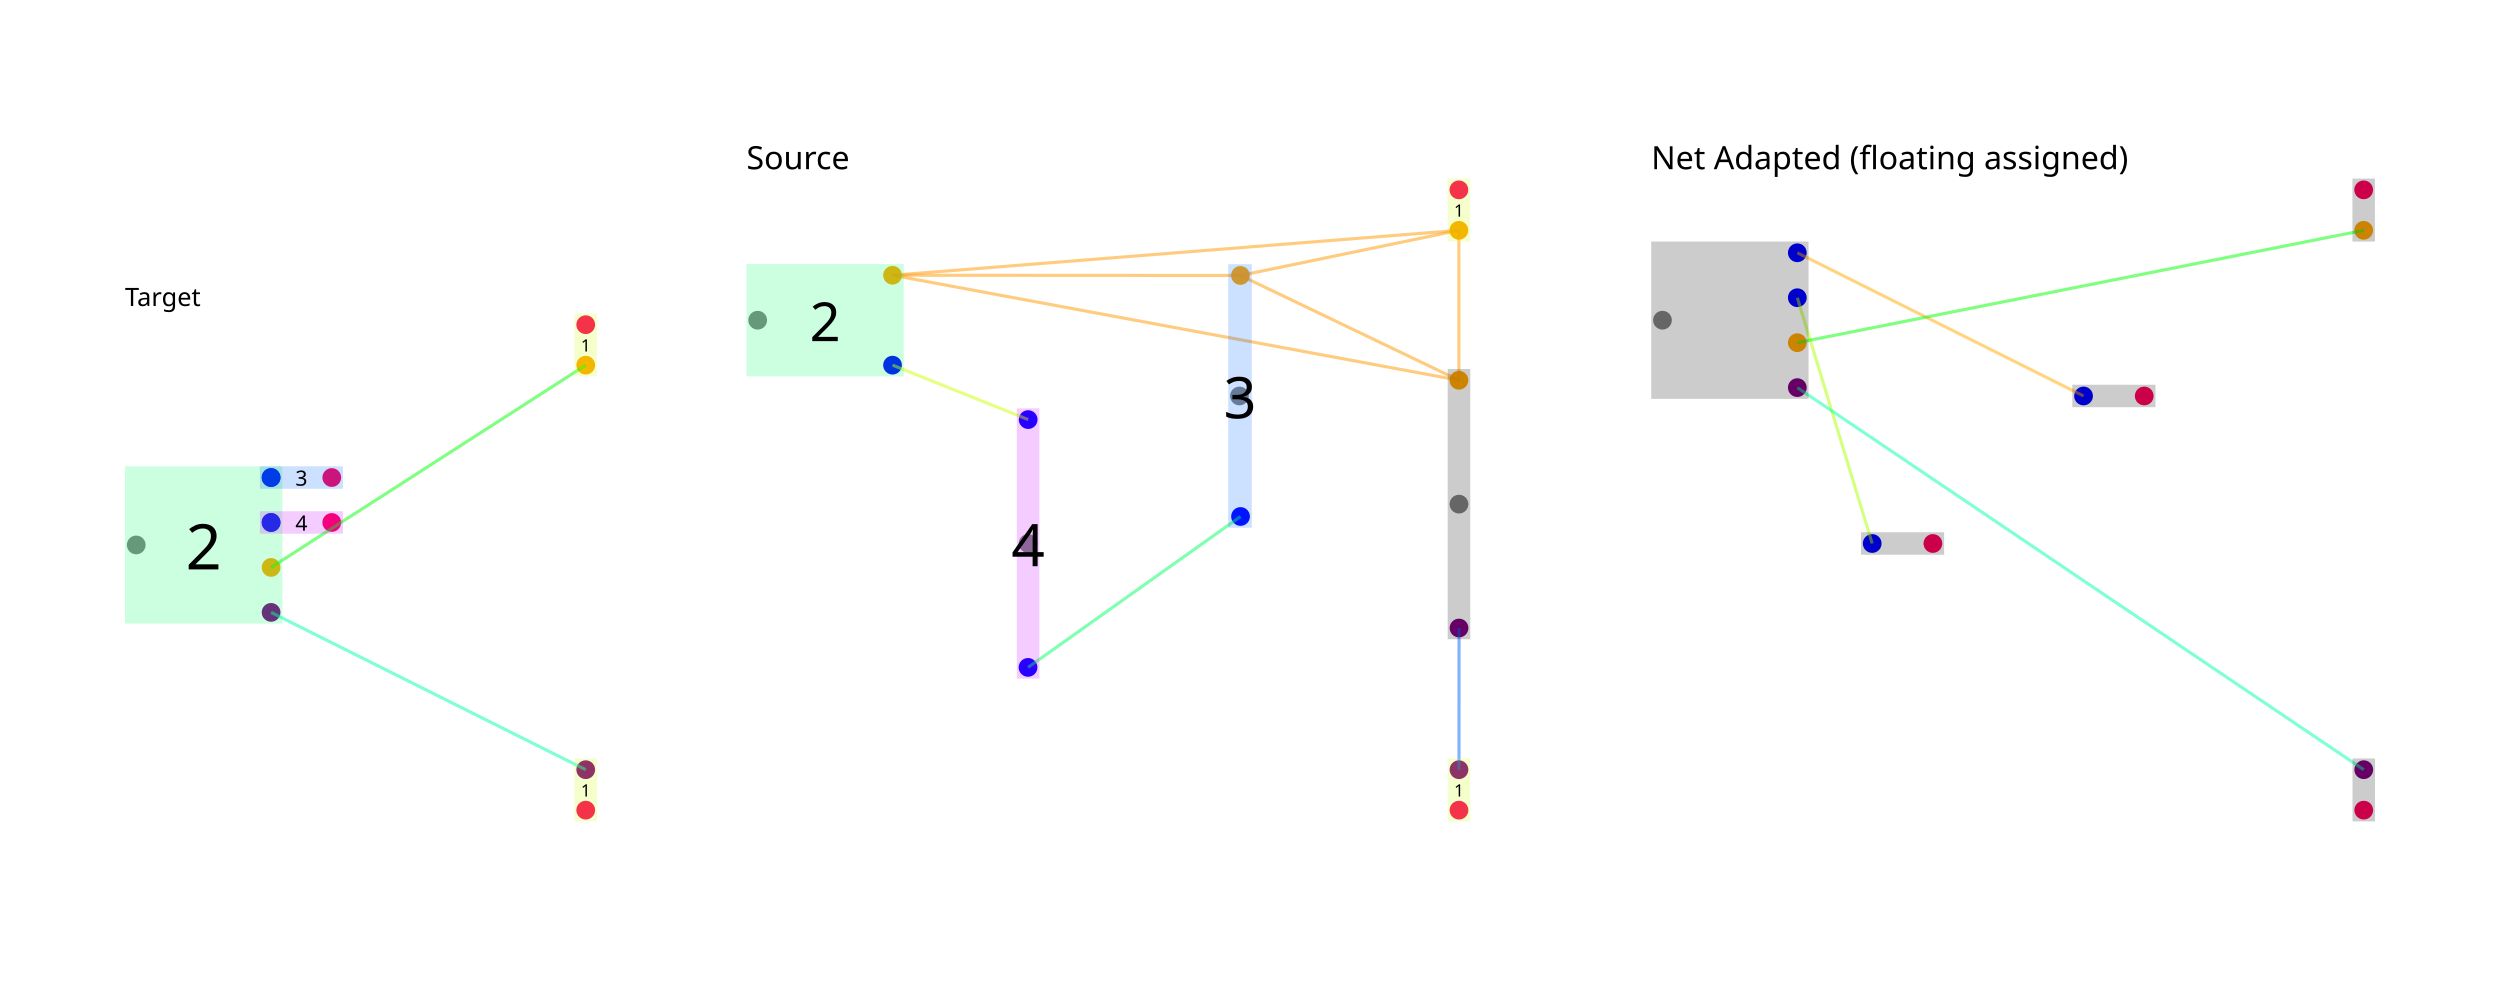
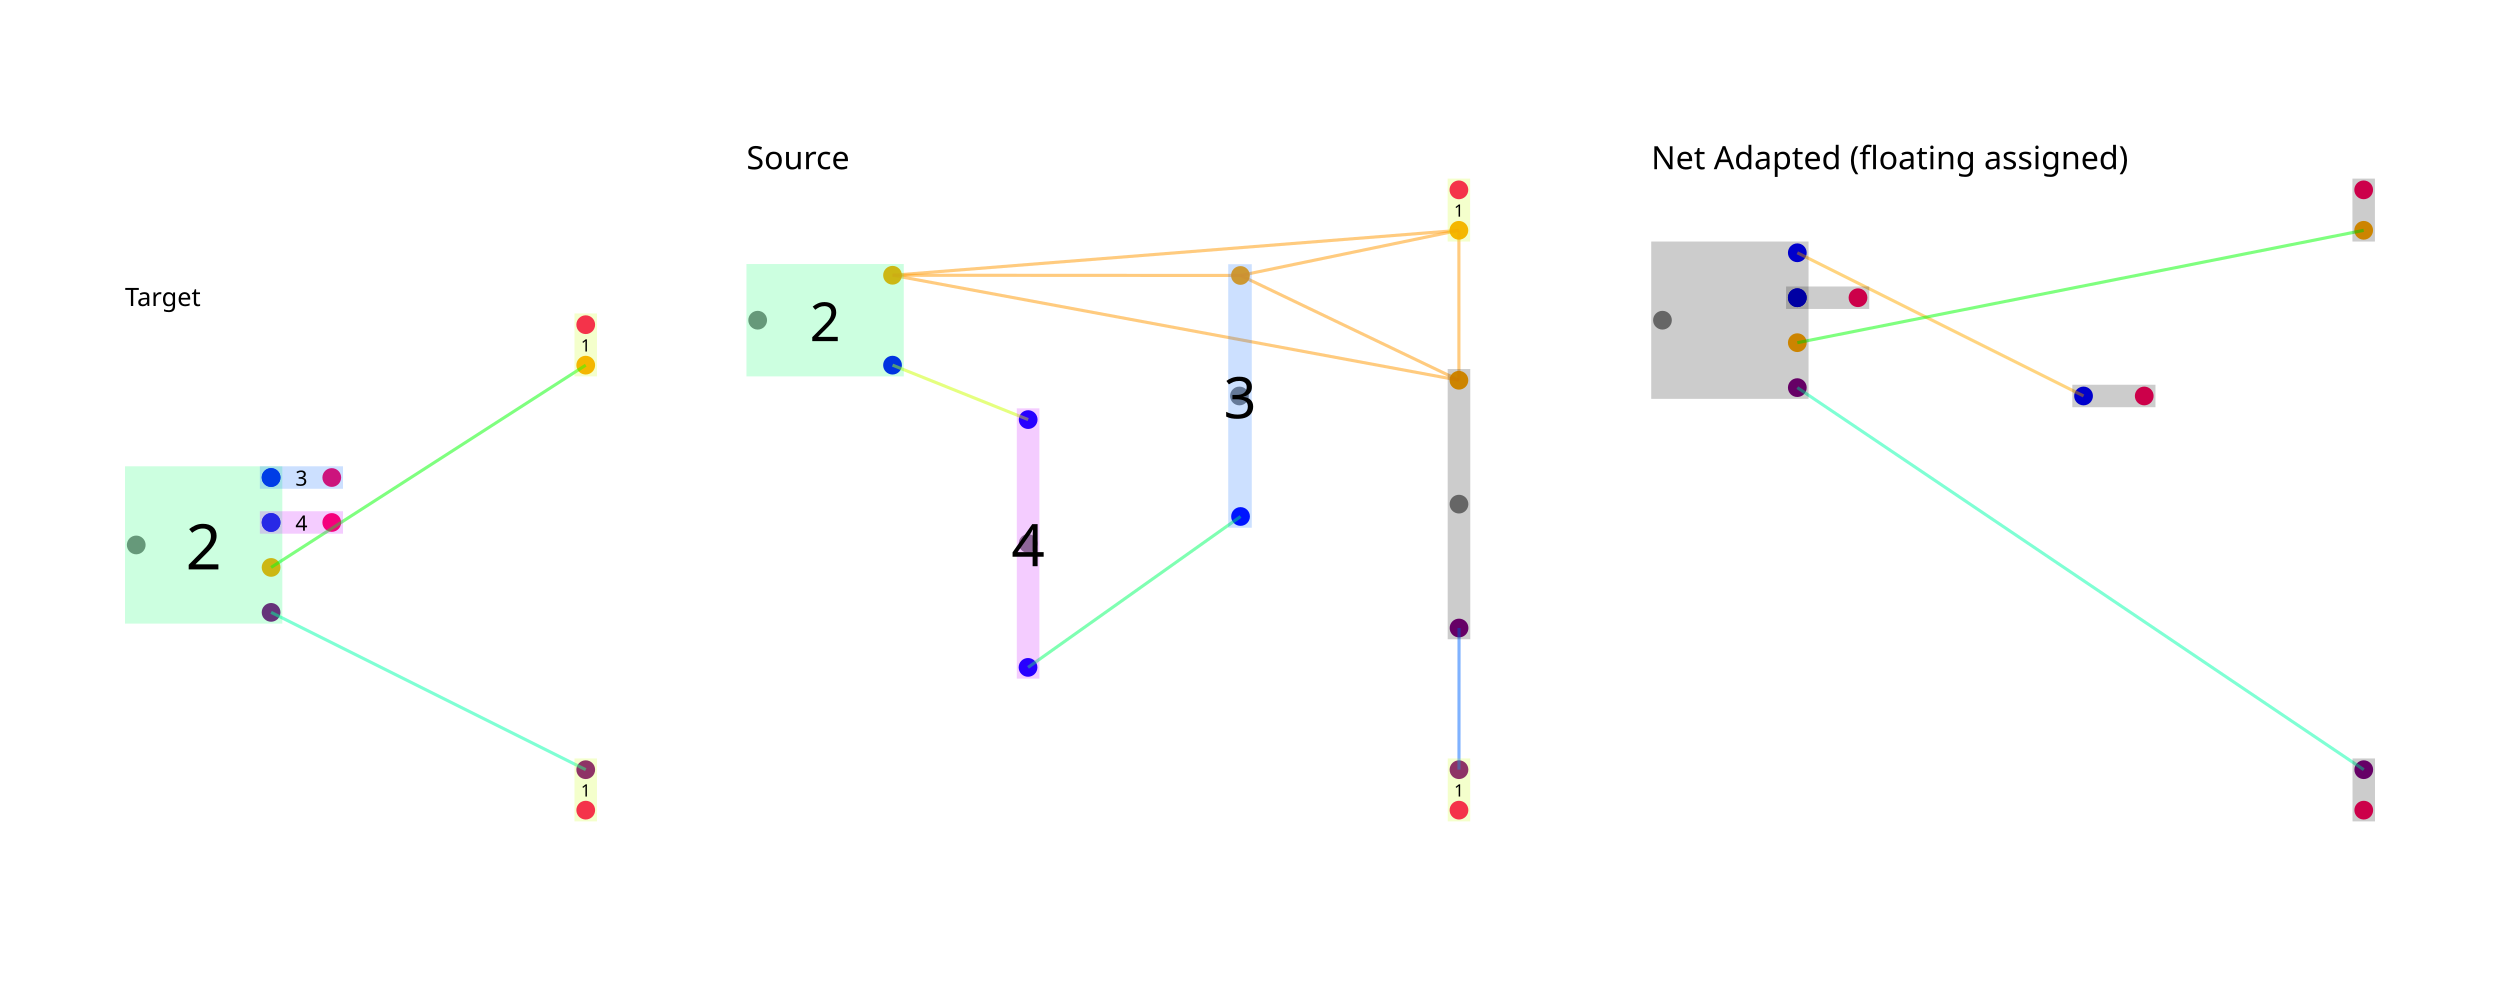
<svg xmlns="http://www.w3.org/2000/svg" width="800" height="320" viewBox="0 0 800 320">
  <rect width="100%" height="100%" fill="white" />
  <g>
    <circle data-type="point" data-label="schematic_component_0_center component_center center_schematic_component_0" data-x="0" data-y="0" cx="43.596" cy="174.384" r="3" fill="gray" />
  </g>
  <g>
    <circle data-type="point" data-label="schematic_port_0 normal unnamedsubcircuit7_connectivity_net0" data-x="0.6000000000000001" data-y="0.30000000000000004" cx="86.747" cy="152.808" r="3" fill="blue" />
  </g>
  <g>
    <circle data-type="point" data-label="schematic_port_1 normal unnamedsubcircuit7_connectivity_net1" data-x="0.6000000000000001" data-y="0.09999999999999998" cx="86.747" cy="167.192" r="3" fill="blue" />
  </g>
  <g>
    <circle data-type="point" data-label="schematic_port_2 vcc unnamedsubcircuit7_connectivity_net2" data-x="0.6000000000000001" data-y="-0.10000000000000003" cx="86.747" cy="181.576" r="3" fill="orange" />
  </g>
  <g>
    <circle data-type="point" data-label="schematic_port_3 gnd unnamedsubcircuit7_connectivity_net3" data-x="0.6000000000000001" data-y="-0.30000000000000004" cx="86.747" cy="195.96" r="3" fill="purple" />
  </g>
  <g>
    <circle data-type="point" data-label="schematic_net_label_0_pin gnd unnamedsubcircuit7_connectivity_net3" data-x="2" data-y="-1" cx="187.434" cy="246.303" r="3" fill="purple" />
  </g>
  <g>
    <circle data-type="point" data-label="schematic_net_label_0_center netlabel_center schematic_net_label_0_center" data-x="2" data-y="-1.18" cx="187.434" cy="259.248" r="3" fill="hsl(338.4, 100%, 50%, 1)" />
  </g>
  <g>
    <circle data-type="point" data-label="schematic_net_label_1_pin vcc unnamedsubcircuit7_connectivity_net2" data-x="2" data-y="0.8" cx="187.434" cy="116.849" r="3" fill="orange" />
  </g>
  <g>
    <circle data-type="point" data-label="schematic_net_label_1_center netlabel_center schematic_net_label_1_center" data-x="2" data-y="0.98" cx="187.434" cy="103.903" r="3" fill="hsl(338.4, 100%, 50%, 1)" />
  </g>
  <g>
    <circle data-type="point" data-label="schematic_net_label_2_pin normal unnamedsubcircuit7_connectivity_net0" data-x="0.6000000000000001" data-y="0.30000000000000004" cx="86.747" cy="152.808" r="3" fill="blue" />
  </g>
  <g>
    <circle data-type="point" data-label="schematic_net_label_2_center netlabel_center schematic_net_label_2_center" data-x="0.8700000000000001" data-y="0.30000000000000004" cx="106.166" cy="152.808" r="3" fill="hsl(338.4, 100%, 50%, 1)" />
  </g>
  <g>
    <circle data-type="point" data-label="schematic_net_label_3_pin normal unnamedsubcircuit7_connectivity_net1" data-x="0.6000000000000001" data-y="0.09999999999999998" cx="86.747" cy="167.192" r="3" fill="blue" />
  </g>
  <g>
    <circle data-type="point" data-label="schematic_net_label_3_center netlabel_center schematic_net_label_3_center" data-x="0.8700000000000001" data-y="0.09999999999999998" cx="106.166" cy="167.192" r="3" fill="hsl(338.4, 100%, 50%, 1)" />
  </g>
  <g>
    <circle data-type="point" data-label="schematic_component_0_center component_center center_schematic_component_0" data-x="2.765082464592346" data-y="1.0000000000000002" cx="242.458" cy="102.465" r="3" fill="gray" />
  </g>
  <g>
    <circle data-type="point" data-label="schematic_port_0 vcc unnamedsubcircuit196_connectivity_net1" data-x="3.365082464592346" data-y="1.2000000000000002" cx="285.609" cy="88.081" r="3" fill="orange" />
  </g>
  <g>
    <circle data-type="point" data-label="schematic_port_1 normal unnamedsubcircuit196_connectivity_net0" data-x="3.365082464592346" data-y="0.8000000000000003" cx="285.609" cy="116.849" r="3" fill="blue" />
  </g>
  <g>
    <circle data-type="point" data-label="schematic_component_1_center component_center center_schematic_component_1" data-x="3.9682706932861347" data-y="0.006477900072155096" cx="328.99" cy="173.918" r="3" fill="gray" />
  </g>
  <g>
    <circle data-type="point" data-label="schematic_port_2 normal unnamedsubcircuit196_connectivity_net2" data-x="3.9679974432861354" data-y="-0.5448127999278454" cx="328.97" cy="213.566" r="3" fill="blue" />
  </g>
  <g>
    <circle data-type="point" data-label="schematic_port_3 normal unnamedsubcircuit196_connectivity_net0" data-x="3.968543943286134" data-y="0.5577686000721553" cx="329.01" cy="134.27" r="3" fill="blue" />
  </g>
  <g>
    <circle data-type="point" data-label="schematic_component_2_center component_center center_schematic_component_2" data-x="5.885468831331117" data-y="0.18157185088043593" cx="466.873" cy="161.325" r="3" fill="gray" />
  </g>
  <g>
    <circle data-type="point" data-label="schematic_port_4 gnd unnamedsubcircuit196_connectivity_net3" data-x="5.885742181331117" data-y="-0.3696374491195644" cx="466.893" cy="200.968" r="3" fill="purple" />
  </g>
  <g>
    <circle data-type="point" data-label="schematic_port_5 vcc unnamedsubcircuit196_connectivity_net1" data-x="5.8851954813311185" data-y="0.7327811508804362" cx="466.853" cy="121.683" r="3" fill="orange" />
  </g>
  <g>
    <circle data-type="point" data-label="schematic_component_3_center component_center center_schematic_component_3" data-x="4.908685640881696" data-y="0.6628469893651011" cx="396.624" cy="126.712" r="3" fill="gray" />
  </g>
  <g>
    <circle data-type="point" data-label="schematic_port_6 vcc unnamedsubcircuit196_connectivity_net1" data-x="4.9131185408816975" data-y="1.1990562893651011" cx="396.943" cy="88.149" r="3" fill="orange" />
  </g>
  <g>
    <circle data-type="point" data-label="schematic_port_7 normal unnamedsubcircuit196_connectivity_net2" data-x="4.9135720408817" data-y="0.1266376893651011" cx="396.975" cy="165.276" r="3" fill="blue" />
  </g>
  <g>
    <circle data-type="point" data-label="schematic_net_label_0_pin vcc unnamedsubcircuit196_connectivity_net1" data-x="5.885082464592346" data-y="1.4000000000000004" cx="466.845" cy="73.697" r="3" fill="orange" />
  </g>
  <g>
    <circle data-type="point" data-label="schematic_net_label_0_center netlabel_center schematic_net_label_0_center" data-x="5.885082464592346" data-y="1.5800000000000003" cx="466.845" cy="60.752" r="3" fill="hsl(338.4, 100%, 50%, 1)" />
  </g>
  <g>
    <circle data-type="point" data-label="schematic_net_label_1_pin gnd unnamedsubcircuit196_connectivity_net3" data-x="5.885468831331117" data-y="-0.9999999999999998" cx="466.873" cy="246.303" r="3" fill="purple" />
  </g>
  <g>
    <circle data-type="point" data-label="schematic_net_label_1_center netlabel_center schematic_net_label_1_center" data-x="5.885468831331117" data-y="-1.18" cx="466.873" cy="259.248" r="3" fill="hsl(338.4, 100%, 50%, 1)" />
  </g>
  <g>
    <circle data-type="point" data-label="schematic_component_0_center component_center center_schematic_component_0" data-x="6.79087294176581" data-y="1.0000000000000002" cx="531.989" cy="102.465" r="3" fill="gray" />
  </g>
  <g>
    <circle data-type="point" data-label="schematic_port_0 normal unnamedsubcircuit7_connectivity_net0" data-x="7.39087294176581" data-y="1.3000000000000003" cx="575.14" cy="80.889" r="3" fill="blue" />
  </g>
  <g>
    <circle data-type="point" data-label="schematic_port_1 normal unnamedsubcircuit7_connectivity_net1" data-x="7.39087294176581" data-y="1.1" cx="575.14" cy="95.273" r="3" fill="blue" />
  </g>
  <g>
    <circle data-type="point" data-label="schematic_port_2 vcc unnamedsubcircuit7_connectivity_net2" data-x="7.39087294176581" data-y="0.9000000000000001" cx="575.14" cy="109.657" r="3" fill="orange" />
  </g>
  <g>
    <circle data-type="point" data-label="schematic_port_3 gnd unnamedsubcircuit7_connectivity_net3" data-x="7.39087294176581" data-y="0.7000000000000002" cx="575.14" cy="124.04" r="3" fill="purple" />
  </g>
  <g>
-     <circle data-type="point" data-label="schematic_net_label_3_pin normal unnamedsubcircuit7_connectivity_net1" data-x="7.724061170459598" data-y="0.006477900072155096" cx="599.103" cy="173.918" r="3" fill="blue" />
-   </g>
-   <g>
-     <circle data-type="point" data-label="schematic_net_label_3_center netlabel_center schematic_net_label_3_center" data-x="7.994061170459599" data-y="0.006477900072155096" cx="618.521" cy="173.918" r="3" fill="hsl(338.4, 100%, 50%, 1)" />
-   </g>
-   <g>
    <circle data-type="point" data-label="schematic_net_label_2_pin normal unnamedsubcircuit7_connectivity_net0" data-x="8.66447611805516" data-y="0.6628469893651011" cx="666.737" cy="126.712" r="3" fill="blue" />
  </g>
  <g>
    <circle data-type="point" data-label="schematic_net_label_2_center netlabel_center schematic_net_label_2_center" data-x="8.93447611805516" data-y="0.6628469893651011" cx="686.155" cy="126.712" r="3" fill="hsl(338.4, 100%, 50%, 1)" />
  </g>
  <g>
    <circle data-type="point" data-label="schematic_net_label_1_pin vcc unnamedsubcircuit7_connectivity_net2" data-x="9.91087294176581" data-y="1.4000000000000004" cx="756.376" cy="73.697" r="3" fill="orange" />
  </g>
  <g>
    <circle data-type="point" data-label="schematic_net_label_1_center netlabel_center schematic_net_label_1_center" data-x="9.91087294176581" data-y="1.5800000000000003" cx="756.376" cy="60.752" r="3" fill="hsl(338.4, 100%, 50%, 1)" />
  </g>
  <g>
    <circle data-type="point" data-label="schematic_net_label_0_pin gnd unnamedsubcircuit7_connectivity_net3" data-x="9.911259308504581" data-y="-0.9999999999999998" cx="756.404" cy="246.303" r="3" fill="purple" />
  </g>
  <g>
    <circle data-type="point" data-label="schematic_net_label_0_center netlabel_center schematic_net_label_0_center" data-x="9.911259308504581" data-y="-1.18" cx="756.404" cy="259.248" r="3" fill="hsl(338.4, 100%, 50%, 1)" />
  </g>
  <g>
+     <circle data-type="point" data-label="schematic_net_label_3_pin normal unnamedsubcircuit7_connectivity_net1" data-x="7.39087294176581" data-y="1.1" cx="575.14" cy="95.273" r="3" fill="blue" />
+   </g>
+   <g>
+     <circle data-type="point" data-label="schematic_net_label_3_center netlabel_center schematic_net_label_3_center" data-x="7.66087294176581" data-y="1.1" cx="594.558" cy="95.273" r="3" fill="hsl(338.4, 100%, 50%, 1)" />
+   </g>
+   <g>
    <polyline data-points="0.6000000000000001,0.30000000000000004 0.6000000000000001,0.30000000000000004" data-type="line" data-label="" points="86.747,152.808 86.747,152.808" fill="none" stroke="hsl(40, 100%, 50%, 0.5)" stroke-width="1" />
  </g>
  <g>
    <polyline data-points="0.6000000000000001,0.09999999999999998 0.6000000000000001,0.09999999999999998" data-type="line" data-label="" points="86.747,167.192 86.747,167.192" fill="none" stroke="hsl(80, 100%, 50%, 0.5)" stroke-width="1" />
  </g>
  <g>
    <polyline data-points="0.6000000000000001,-0.10000000000000003 2,0.8" data-type="line" data-label="" points="86.747,181.576 187.434,116.849" fill="none" stroke="hsl(120, 100%, 50%, 0.5)" stroke-width="1" />
  </g>
  <g>
    <polyline data-points="0.6000000000000001,-0.30000000000000004 2,-1" data-type="line" data-label="" points="86.747,195.96 187.434,246.303" fill="none" stroke="hsl(160, 100%, 50%, 0.5)" stroke-width="1" />
  </g>
  <g>
    <polyline data-points="3.365082464592346,1.2000000000000002 5.8851954813311185,0.7327811508804362" data-type="line" data-label="" points="285.609,88.081 466.853,121.683" fill="none" stroke="hsl(36, 100%, 50%, 0.5)" stroke-width="1" />
  </g>
  <g>
    <polyline data-points="3.365082464592346,1.2000000000000002 4.9131185408816975,1.1990562893651011" data-type="line" data-label="" points="285.609,88.081 396.943,88.149" fill="none" stroke="hsl(36, 100%, 50%, 0.5)" stroke-width="1" />
  </g>
  <g>
    <polyline data-points="3.365082464592346,1.2000000000000002 5.885082464592346,1.4000000000000004" data-type="line" data-label="" points="285.609,88.081 466.845,73.697" fill="none" stroke="hsl(36, 100%, 50%, 0.5)" stroke-width="1" />
  </g>
  <g>
    <polyline data-points="5.8851954813311185,0.7327811508804362 4.9131185408816975,1.1990562893651011" data-type="line" data-label="" points="466.853,121.683 396.943,88.149" fill="none" stroke="hsl(36, 100%, 50%, 0.5)" stroke-width="1" />
  </g>
  <g>
    <polyline data-points="5.8851954813311185,0.7327811508804362 5.885082464592346,1.4000000000000004" data-type="line" data-label="" points="466.853,121.683 466.845,73.697" fill="none" stroke="hsl(36, 100%, 50%, 0.5)" stroke-width="1" />
  </g>
  <g>
    <polyline data-points="4.9131185408816975,1.1990562893651011 5.885082464592346,1.4000000000000004" data-type="line" data-label="" points="396.943,88.149 466.845,73.697" fill="none" stroke="hsl(36, 100%, 50%, 0.5)" stroke-width="1" />
  </g>
  <g>
    <polyline data-points="3.365082464592346,0.8000000000000003 3.968543943286134,0.5577686000721553" data-type="line" data-label="" points="285.609,116.849 329.01,134.27" fill="none" stroke="hsl(72, 100%, 50%, 0.5)" stroke-width="1" />
  </g>
  <g>
    <polyline data-points="3.9679974432861354,-0.5448127999278454 4.9135720408817,0.1266376893651011" data-type="line" data-label="" points="328.97,213.566 396.975,165.276" fill="none" stroke="hsl(144, 100%, 50%, 0.5)" stroke-width="1" />
  </g>
  <g>
    <polyline data-points="5.885742181331117,-0.3696374491195644 5.885468831331117,-0.9999999999999998" data-type="line" data-label="" points="466.893,200.968 466.873,246.303" fill="none" stroke="hsl(216, 100%, 50%, 0.5)" stroke-width="1" />
  </g>
  <g>
    <polyline data-points="7.39087294176581,1.3000000000000003 8.66447611805516,0.6628469893651011" data-type="line" data-label="" points="575.14,80.889 666.737,126.712" fill="none" stroke="hsl(40, 100%, 50%, 0.5)" stroke-width="1" />
  </g>
  <g>
-     <polyline data-points="7.39087294176581,1.1 7.724061170459598,0.006477900072155096" data-type="line" data-label="" points="575.14,95.273 599.103,173.918" fill="none" stroke="hsl(80, 100%, 50%, 0.5)" stroke-width="1" />
+     <polyline data-points="7.39087294176581,1.1 7.39087294176581,1.1" data-type="line" data-label="" points="575.14,95.273 575.14,95.273" fill="none" stroke="hsl(80, 100%, 50%, 0.5)" stroke-width="1" />
  </g>
  <g>
    <polyline data-points="7.39087294176581,0.9000000000000001 9.91087294176581,1.4000000000000004" data-type="line" data-label="" points="575.14,109.657 756.376,73.697" fill="none" stroke="hsl(120, 100%, 50%, 0.5)" stroke-width="1" />
  </g>
  <g>
    <polyline data-points="7.39087294176581,0.7000000000000002 9.911259308504581,-0.9999999999999998" data-type="line" data-label="" points="575.14,124.04 756.404,246.303" fill="none" stroke="hsl(160, 100%, 50%, 0.5)" stroke-width="1" />
  </g>
  <g>
    <rect data-type="rect" data-label="schematic_component_0" data-x="0.30000000000000004" data-y="0" x="40" y="149.212" width="50.343" height="50.343" fill="hsl(144, 100%, 50%, 0.2)" stroke="black" stroke-width="0.014" />
  </g>
  <g>
    <rect data-type="rect" data-label="schematic_net_label_0" data-x="2" data-y="-1.0899999999999999" x="183.838" y="242.707" width="7.192" height="20.137" fill="hsl(72, 100%, 50%, 0.2)" stroke="black" stroke-width="0.014" />
  </g>
  <g>
    <rect data-type="rect" data-label="schematic_net_label_1" data-x="2" data-y="0.89" x="183.838" y="100.307" width="7.192" height="20.137" fill="hsl(72, 100%, 50%, 0.2)" stroke="black" stroke-width="0.014" />
  </g>
  <g>
    <rect data-type="rect" data-label="schematic_net_label_2" data-x="0.7350000000000001" data-y="0.30000000000000004" x="83.151" y="149.212" width="26.61" height="7.192" fill="hsl(216, 100%, 50%, 0.2)" stroke="black" stroke-width="0.014" />
  </g>
  <g>
    <rect data-type="rect" data-label="schematic_net_label_3" data-x="0.7350000000000001" data-y="0.09999999999999998" x="83.151" y="163.596" width="26.61" height="7.192" fill="hsl(288, 100%, 50%, 0.2)" stroke="black" stroke-width="0.014" />
  </g>
  <g>
    <rect data-type="rect" data-label="schematic_component_0" data-x="3.0650824645923462" data-y="1.0000000000000002" x="238.862" y="84.485" width="50.343" height="35.96" fill="hsl(144, 100%, 50%, 0.2)" stroke="black" stroke-width="0.014" />
  </g>
  <g>
    <rect data-type="rect" data-label="schematic_component_1" data-x="3.9682706932861347" data-y="0.006477900072154985" x="325.375" y="130.674" width="7.231" height="86.488" fill="hsl(288, 100%, 50%, 0.2)" stroke="black" stroke-width="0.014" />
  </g>
  <g>
    <rect data-type="rect" data-label="schematic_component_2" data-x="5.885468831331117" data-y="0.18157185088043581" x="463.258" y="118.087" width="7.231" height="86.477" fill="rgba(0, 0, 0, 0.2)" stroke="black" stroke-width="0.014" />
  </g>
  <g>
    <rect data-type="rect" data-label="schematic_component_3" data-x="4.911128840881698" data-y="0.6628469893651011" x="393.028" y="84.553" width="7.543" height="84.319" fill="hsl(216, 100%, 50%, 0.2)" stroke="black" stroke-width="0.014" />
  </g>
  <g>
    <rect data-type="rect" data-label="schematic_net_label_0" data-x="5.885082464592346" data-y="1.4900000000000002" x="463.249" y="57.156" width="7.192" height="20.137" fill="hsl(72, 100%, 50%, 0.2)" stroke="black" stroke-width="0.014" />
  </g>
  <g>
    <rect data-type="rect" data-label="schematic_net_label_1" data-x="5.885468831331117" data-y="-1.0899999999999996" x="463.277" y="242.707" width="7.192" height="20.137" fill="hsl(72, 100%, 50%, 0.2)" stroke="black" stroke-width="0.014" />
  </g>
  <g>
    <rect data-type="rect" data-label="schematic_component_0" data-x="7.090872941765809" data-y="1.0000000000000002" x="528.393" y="77.293" width="50.343" height="50.343" fill="rgba(0, 0, 0, 0.2)" stroke="black" stroke-width="0.014" />
  </g>
  <g>
-     <rect data-type="rect" data-label="schematic_net_label_3" data-x="7.859061170459599" data-y="0.006477900072155096" x="595.507" y="170.322" width="26.61" height="7.192" fill="rgba(0, 0, 0, 0.2)" stroke="black" stroke-width="0.014" />
-   </g>
-   <g>
    <rect data-type="rect" data-label="schematic_net_label_2" data-x="8.79947611805516" data-y="0.6628469893651011" x="663.141" y="123.117" width="26.61" height="7.192" fill="rgba(0, 0, 0, 0.2)" stroke="black" stroke-width="0.014" />
  </g>
  <g>
    <rect data-type="rect" data-label="schematic_net_label_1" data-x="9.91087294176581" data-y="1.4900000000000002" x="752.78" y="57.156" width="7.192" height="20.137" fill="rgba(0, 0, 0, 0.2)" stroke="black" stroke-width="0.014" />
  </g>
  <g>
    <rect data-type="rect" data-label="schematic_net_label_0" data-x="9.911259308504581" data-y="-1.0899999999999996" x="752.808" y="242.707" width="7.192" height="20.137" fill="rgba(0, 0, 0, 0.2)" stroke="black" stroke-width="0.014" />
+   </g>
+   <g>
+     <rect data-type="rect" data-label="schematic_net_label_3" data-x="7.52587294176581" data-y="1.1" x="571.544" y="91.677" width="26.61" height="7.192" fill="rgba(0, 0, 0, 0.2)" stroke="black" stroke-width="0.014" />
  </g>
  <text data-type="text" data-label="Target" data-x="-0.04999999999999999" data-y="1.03" x="40" y="100.307" fill="black" font-size="8.127" font-family="sans-serif" text-anchor="start" dominant-baseline="text-after-edge">Target</text>
  <text data-type="text" data-label="2" data-x="0.30000000000000004" data-y="0" x="65.172" y="174.384" fill="black" font-size="20.137" font-family="sans-serif" text-anchor="middle" dominant-baseline="central">2</text>
  <text data-type="text" data-label="1" data-x="2" data-y="-1.0899999999999999" x="187.434" y="252.776" fill="black" font-size="5.466" font-family="sans-serif" text-anchor="middle" dominant-baseline="central">1</text>
  <text data-type="text" data-label="1" data-x="2" data-y="0.89" x="187.434" y="110.376" fill="black" font-size="5.466" font-family="sans-serif" text-anchor="middle" dominant-baseline="central">1</text>
  <text data-type="text" data-label="3" data-x="0.7350000000000001" data-y="0.30000000000000004" x="96.456" y="152.808" fill="black" font-size="6.76" font-family="sans-serif" text-anchor="middle" dominant-baseline="central">3</text>
  <text data-type="text" data-label="4" data-x="0.7350000000000001" data-y="0.09999999999999998" x="96.456" y="167.192" fill="black" font-size="6.76" font-family="sans-serif" text-anchor="middle" dominant-baseline="central">4</text>
  <text data-type="text" data-label="Source" data-x="2.715082464592346" data-y="1.6300000000000003" x="238.862" y="57.156" fill="black" font-size="10.284" font-family="sans-serif" text-anchor="start" dominant-baseline="text-after-edge">Source</text>
  <text data-type="text" data-label="2" data-x="3.0650824645923462" data-y="1.0000000000000002" x="264.034" y="102.465" fill="black" font-size="17.261" font-family="sans-serif" text-anchor="middle" dominant-baseline="central">2</text>
  <text data-type="text" data-label="4" data-x="3.9682706932861347" data-y="0.006477900072154985" x="328.99" y="173.918" fill="black" font-size="18.744" font-family="sans-serif" text-anchor="middle" dominant-baseline="central">4</text>
  <text data-type="text" data-label="3" data-x="4.911128840881698" data-y="0.6628469893651011" x="396.8" y="126.712" fill="black" font-size="18.373" font-family="sans-serif" text-anchor="middle" dominant-baseline="central">3</text>
  <text data-type="text" data-label="1" data-x="5.885082464592346" data-y="1.4900000000000002" x="466.845" y="67.224" fill="black" font-size="5.466" font-family="sans-serif" text-anchor="middle" dominant-baseline="central">1</text>
  <text data-type="text" data-label="1" data-x="5.885468831331117" data-y="-1.0899999999999996" x="466.873" y="252.776" fill="black" font-size="5.466" font-family="sans-serif" text-anchor="middle" dominant-baseline="central">1</text>
  <text data-type="text" data-label="Net Adapted (floating assigned)" data-x="6.74087294176581" data-y="1.6300000000000003" x="528.393" y="57.156" fill="black" font-size="10.284" font-family="sans-serif" text-anchor="start" dominant-baseline="text-after-edge">Net Adapted (floating assigned)</text>
  <g id="crosshair" style="display: none">
    <line id="crosshair-h" y1="0" y2="320" stroke="#666" stroke-width="0.5" />
    <line id="crosshair-v" x1="0" x2="800" stroke="#666" stroke-width="0.5" />
    <text id="coordinates" font-family="monospace" font-size="12" fill="#666" />
  </g>
</svg>
